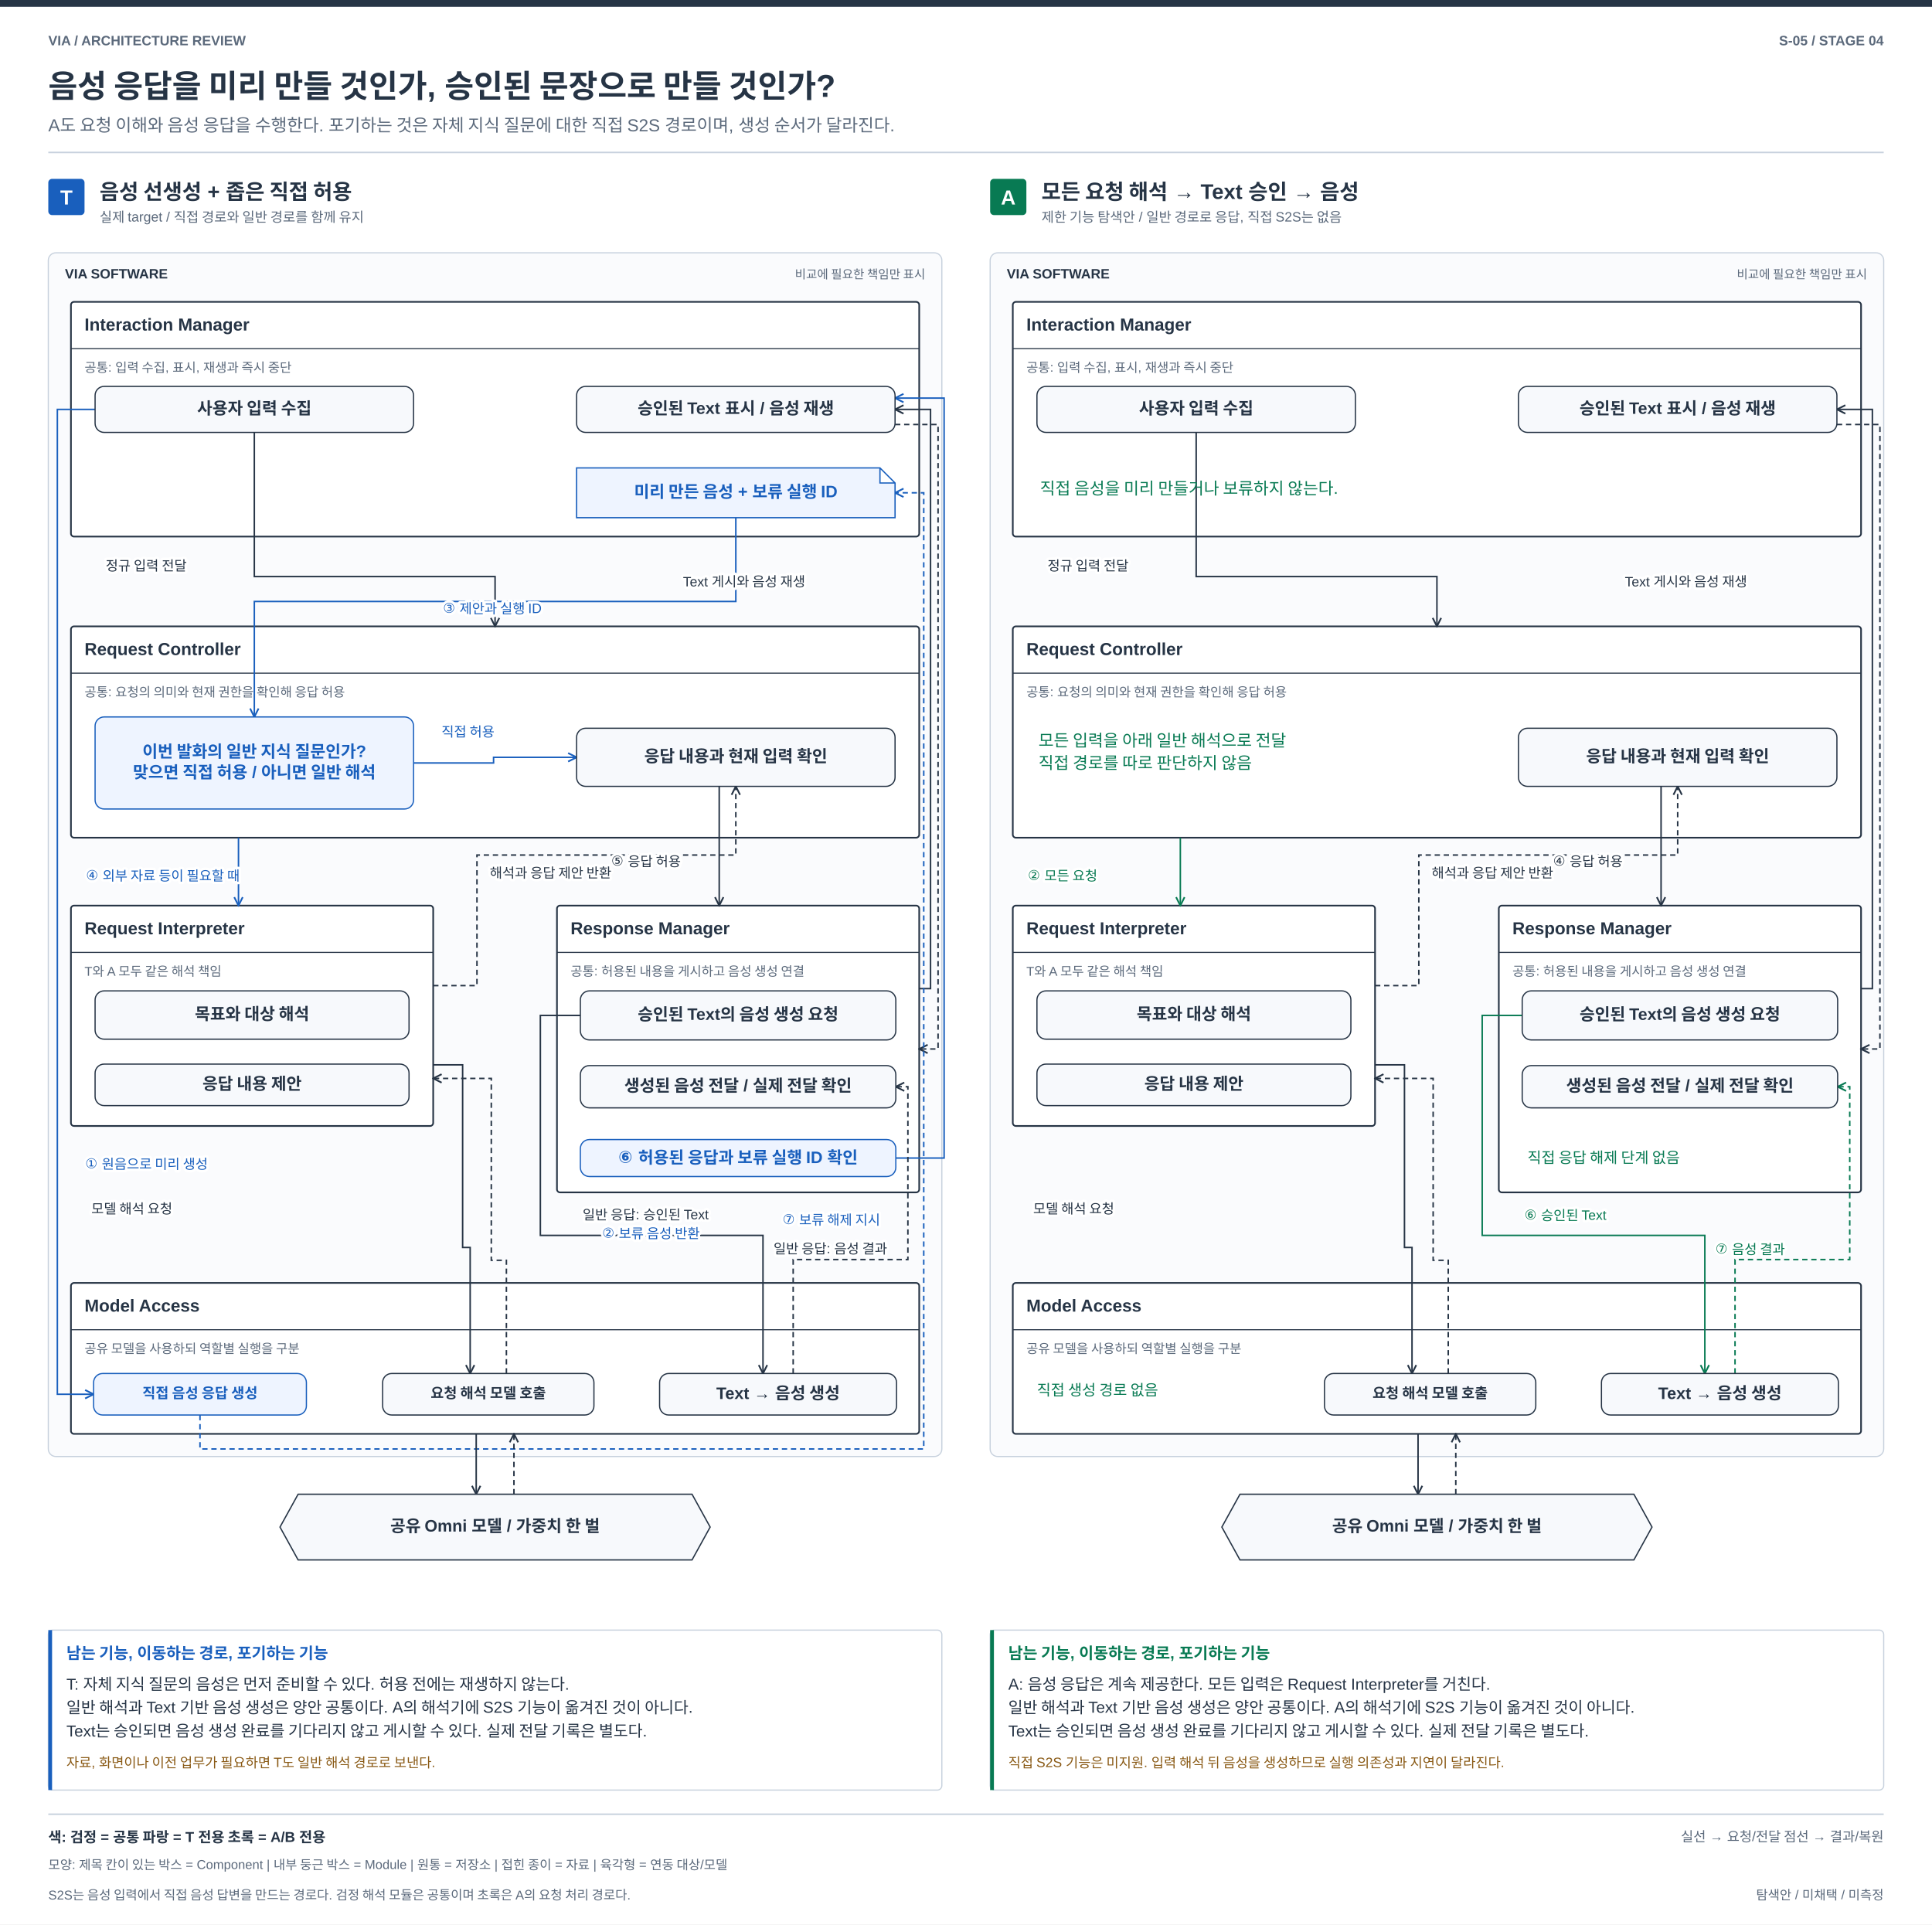
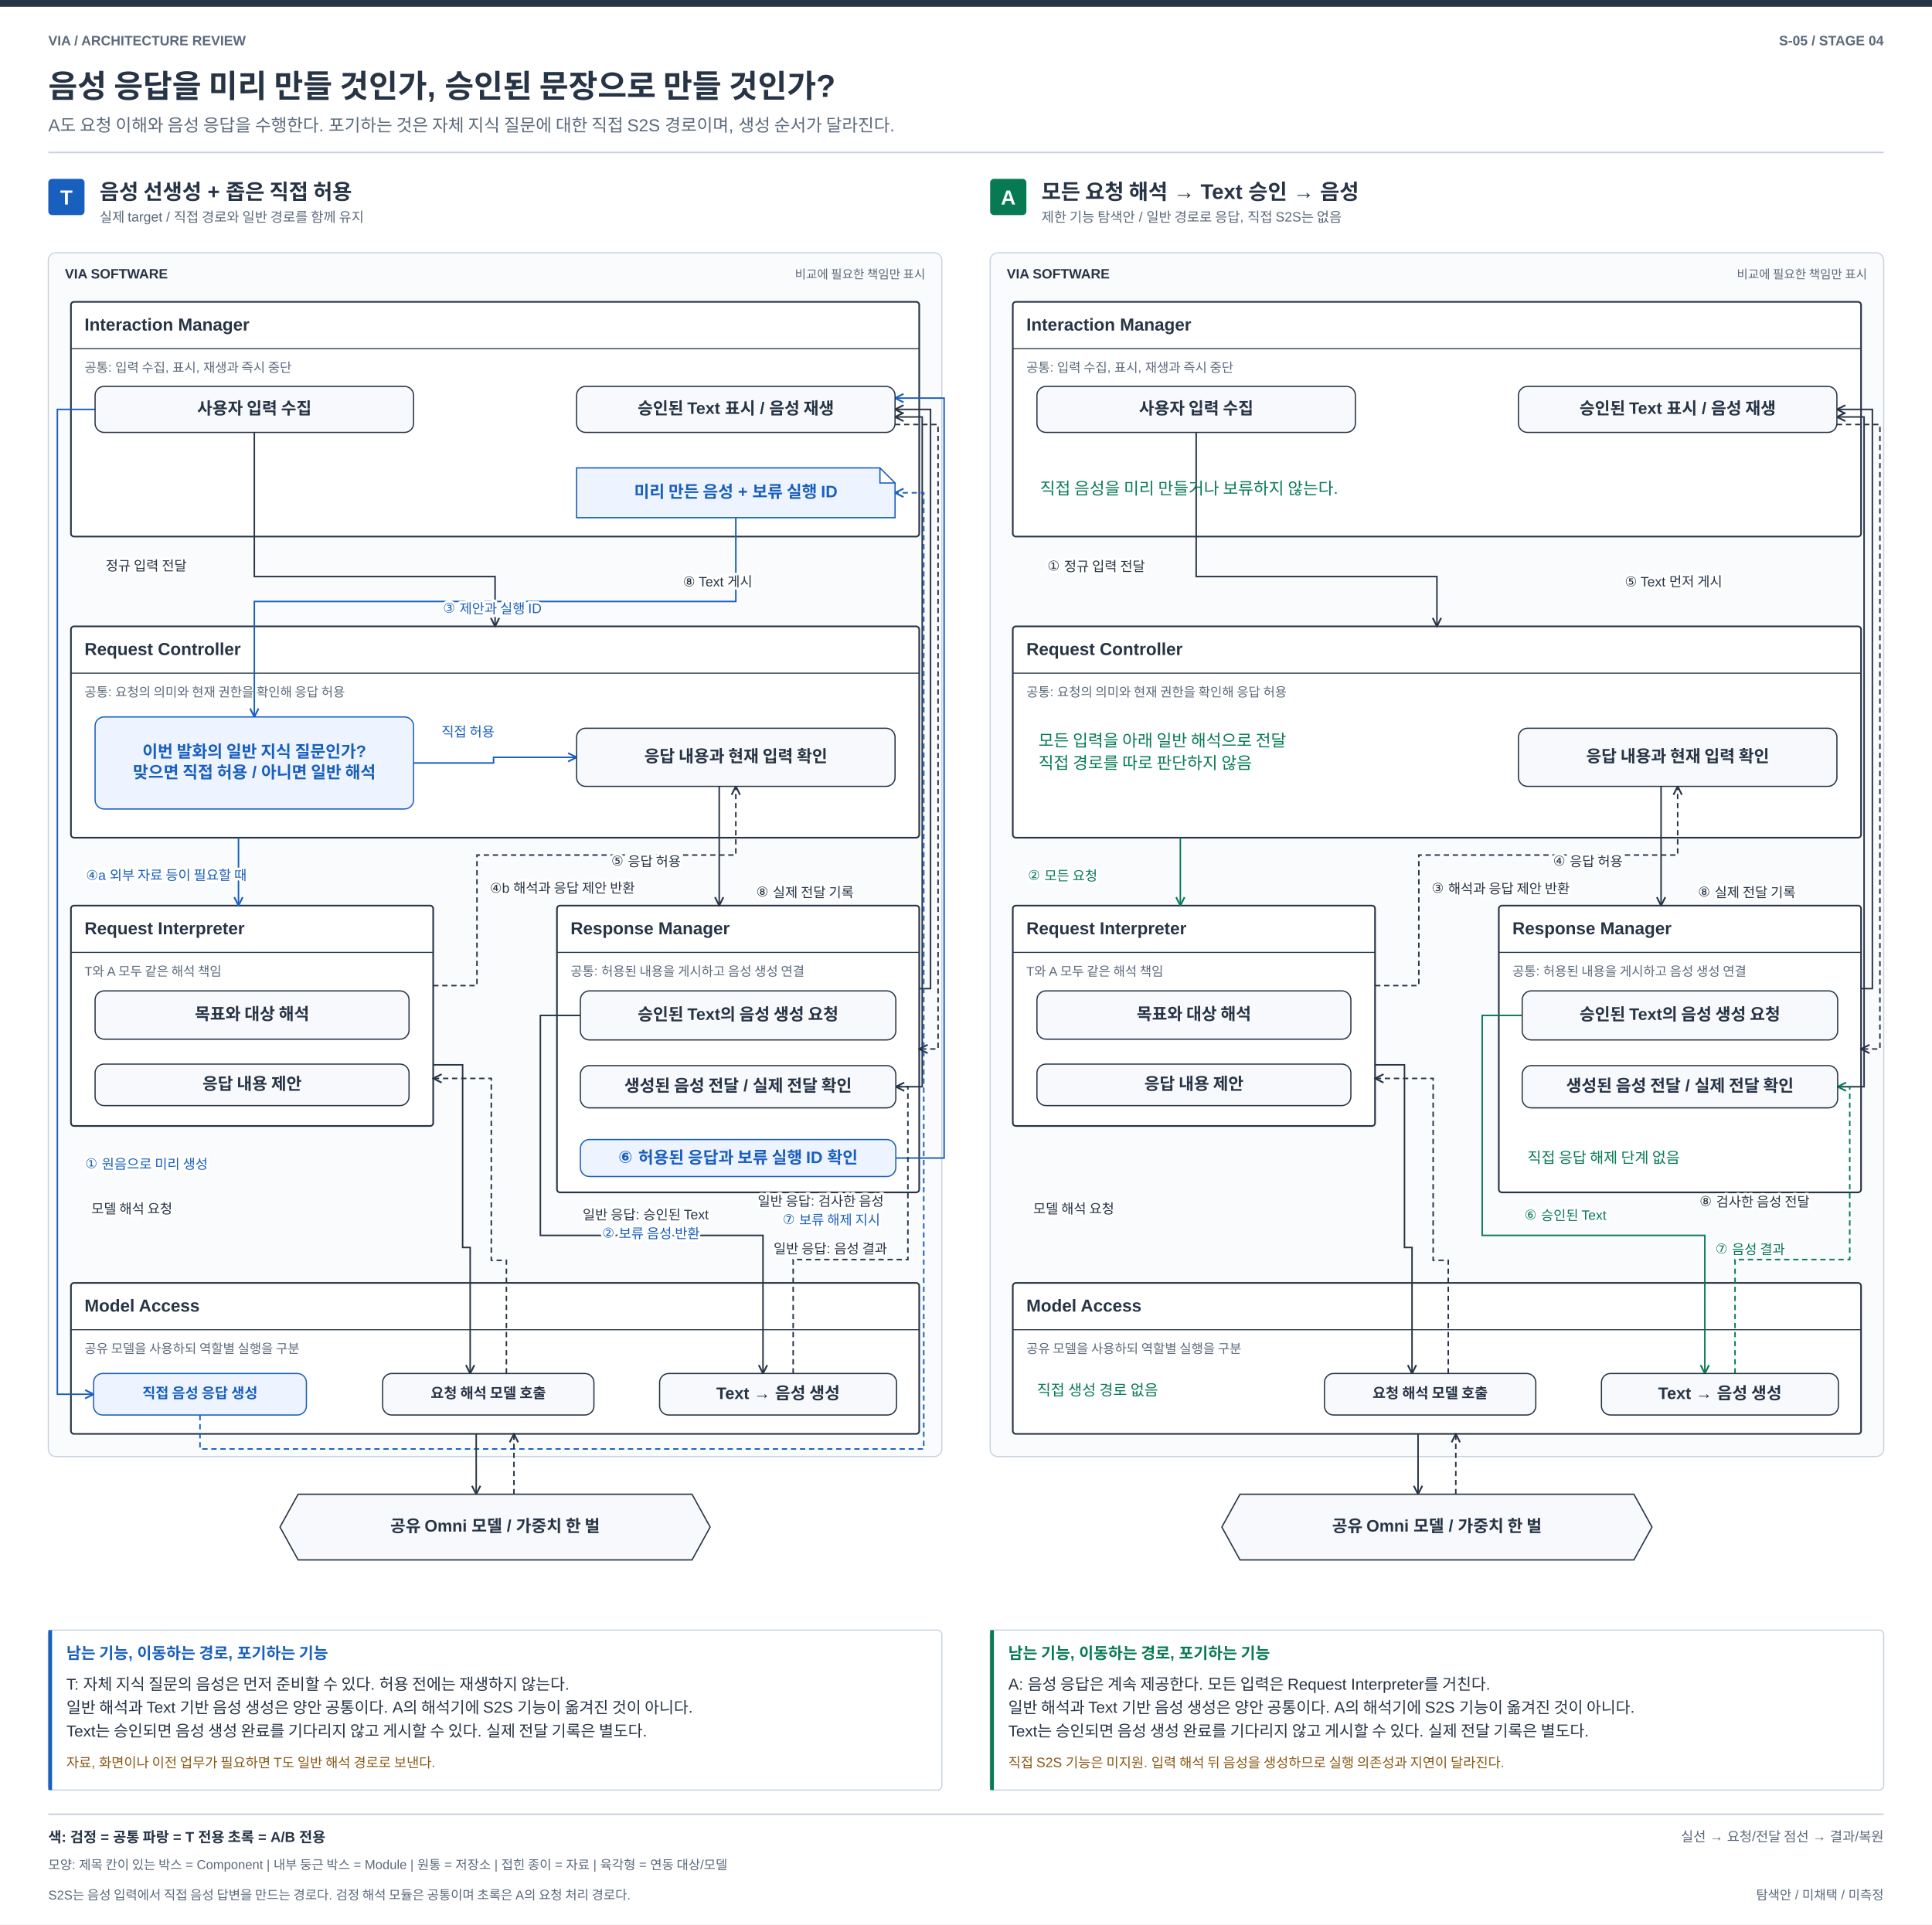
<svg xmlns="http://www.w3.org/2000/svg" width="2560" height="2550" viewBox="0 0 2560 2550" role="img" aria-labelledby="title">
  <defs>
    <marker id="a263445" viewBox="0 0 10 10" refX="9" refY="5" markerWidth="7" markerHeight="7" orient="auto-start-reverse">
      <path d="M1 1L9 5L1 9" fill="none" stroke="#263445" stroke-width="1.6" />
    </marker>
    <marker id="a195FBD" viewBox="0 0 10 10" refX="9" refY="5" markerWidth="7" markerHeight="7" orient="auto-start-reverse">
      <path d="M1 1L9 5L1 9" fill="none" stroke="#195FBD" stroke-width="1.6" />
    </marker>
    <marker id="a087A53" viewBox="0 0 10 10" refX="9" refY="5" markerWidth="7" markerHeight="7" orient="auto-start-reverse">
      <path d="M1 1L9 5L1 9" fill="none" stroke="#087A53" stroke-width="1.6" />
    </marker>
  </defs>
  <rect width="2560" height="2550" fill="white" />
  <g font-family="Arial, Apple SD Gothic Neo, Malgun Gothic, sans-serif">
    <rect id="e1" x="0" y="0" width="2560" height="9" rx="0" fill="#263445" stroke="none" stroke-width="1.5" />
    <rect id="e7" x="64" y="237" width="48" height="48" rx="5" fill="#195FBD" stroke="none" stroke-width="1.5" />
    <rect id="0-via" x="64" y="335" width="1184" height="1595" rx="10" fill="#FAFBFD" stroke="#C7D1DD" stroke-width="1.5" />
-     <rect id="e63" x="64" y="2160" width="1184" height="212" rx="6" fill="white" stroke="#C7D1DD" stroke-width="1.5" />
-     <rect id="e64" x="64" y="2160" width="5" height="212" rx="0" fill="#195FBD" stroke="none" stroke-width="1.5" />
-     <rect id="e68" x="1312" y="237" width="48" height="48" rx="5" fill="#087A53" stroke="none" stroke-width="1.5" />
+     <rect id="e66" x="64" y="2160" width="1184" height="212" rx="6" fill="white" stroke="#C7D1DD" stroke-width="1.5" />
+     <rect id="e67" x="64" y="2160" width="5" height="212" rx="0" fill="#195FBD" stroke="none" stroke-width="1.5" />
+     <rect id="e71" x="1312" y="237" width="48" height="48" rx="5" fill="#087A53" stroke="none" stroke-width="1.5" />
    <rect id="1-via" x="1312" y="335" width="1184" height="1595" rx="10" fill="#FAFBFD" stroke="#C7D1DD" stroke-width="1.5" />
-     <rect id="e114" x="1312" y="2160" width="1184" height="212" rx="6" fill="white" stroke="#C7D1DD" stroke-width="1.5" />
-     <rect id="e115" x="1312" y="2160" width="5" height="212" rx="0" fill="#087A53" stroke="none" stroke-width="1.5" />
+     <rect id="e120" x="1312" y="2160" width="1184" height="212" rx="6" fill="white" stroke="#C7D1DD" stroke-width="1.5" />
+     <rect id="e121" x="1312" y="2160" width="5" height="212" rx="0" fill="#087A53" stroke="none" stroke-width="1.5" />
    <g id="0-im" data-component="true">
      <rect x="94" y="400" width="1124" height="311" rx="4" fill="white" stroke="#263445" stroke-width="2.2" />
      <path d="M94 462H1218" stroke="#263445" stroke-width="1.4" />
      <text x="112" y="438.0" text-anchor="start" font-size="23" font-weight="700" fill="#263445">Interaction Manager</text>
      <text x="112" y="493.0" text-anchor="start" font-size="17" font-weight="400" fill="#5B697B">공통: 입력 수집, 표시, 재생과 즉시 중단</text>
    </g>
    <g id="0-rc" data-component="true">
      <rect x="94" y="830" width="1124" height="280" rx="4" fill="white" stroke="#263445" stroke-width="2.2" />
      <path d="M94 892H1218" stroke="#263445" stroke-width="1.4" />
      <text x="112" y="868.0" text-anchor="start" font-size="23" font-weight="700" fill="#263445">Request Controller</text>
      <text x="112" y="923.0" text-anchor="start" font-size="17" font-weight="400" fill="#5B697B">공통: 요청의 의미와 현재 권한을 확인해 응답 허용</text>
    </g>
    <g id="0-ri" data-component="true">
      <rect x="94" y="1200" width="480" height="292" rx="4" fill="white" stroke="#263445" stroke-width="2.2" />
      <path d="M94 1262H574" stroke="#263445" stroke-width="1.4" />
      <text x="112" y="1238.0" text-anchor="start" font-size="23" font-weight="700" fill="#263445">Request Interpreter</text>
      <text x="112" y="1293.0" text-anchor="start" font-size="17" font-weight="400" fill="#5B697B">T와 A 모두 같은 해석 책임</text>
    </g>
    <g id="0-rm" data-component="true">
      <rect x="738" y="1200" width="480" height="380" rx="4" fill="white" stroke="#263445" stroke-width="2.2" />
      <path d="M738 1262H1218" stroke="#263445" stroke-width="1.4" />
      <text x="756" y="1238.0" text-anchor="start" font-size="23" font-weight="700" fill="#263445">Response Manager</text>
      <text x="756" y="1293.0" text-anchor="start" font-size="17" font-weight="400" fill="#5B697B">공통: 허용된 내용을 게시하고 음성 생성 연결</text>
    </g>
    <g id="0-ma" data-component="true">
      <rect x="94" y="1700" width="1124" height="200" rx="4" fill="white" stroke="#263445" stroke-width="2.2" />
      <path d="M94 1762H1218" stroke="#263445" stroke-width="1.4" />
      <text x="112" y="1738.0" text-anchor="start" font-size="23" font-weight="700" fill="#263445">Model Access</text>
      <text x="112" y="1793.0" text-anchor="start" font-size="17" font-weight="400" fill="#5B697B">공유 모델을 사용하되 역할별 실행을 구분</text>
    </g>
    <g id="1-im" data-component="true">
      <rect x="1342" y="400" width="1124" height="311" rx="4" fill="white" stroke="#263445" stroke-width="2.2" />
      <path d="M1342 462H2466" stroke="#263445" stroke-width="1.4" />
      <text x="1360" y="438.0" text-anchor="start" font-size="23" font-weight="700" fill="#263445">Interaction Manager</text>
      <text x="1360" y="493.0" text-anchor="start" font-size="17" font-weight="400" fill="#5B697B">공통: 입력 수집, 표시, 재생과 즉시 중단</text>
    </g>
    <g id="1-rc" data-component="true">
      <rect x="1342" y="830" width="1124" height="280" rx="4" fill="white" stroke="#263445" stroke-width="2.2" />
      <path d="M1342 892H2466" stroke="#263445" stroke-width="1.4" />
      <text x="1360" y="868.0" text-anchor="start" font-size="23" font-weight="700" fill="#263445">Request Controller</text>
      <text x="1360" y="923.0" text-anchor="start" font-size="17" font-weight="400" fill="#5B697B">공통: 요청의 의미와 현재 권한을 확인해 응답 허용</text>
    </g>
    <g id="1-ri" data-component="true">
      <rect x="1342" y="1200" width="480" height="292" rx="4" fill="white" stroke="#263445" stroke-width="2.2" />
      <path d="M1342 1262H1822" stroke="#263445" stroke-width="1.4" />
      <text x="1360" y="1238.0" text-anchor="start" font-size="23" font-weight="700" fill="#263445">Request Interpreter</text>
      <text x="1360" y="1293.0" text-anchor="start" font-size="17" font-weight="400" fill="#5B697B">T와 A 모두 같은 해석 책임</text>
    </g>
    <g id="1-rm" data-component="true">
      <rect x="1986" y="1200" width="480" height="380" rx="4" fill="white" stroke="#263445" stroke-width="2.2" />
      <path d="M1986 1262H2466" stroke="#263445" stroke-width="1.4" />
      <text x="2004" y="1238.0" text-anchor="start" font-size="23" font-weight="700" fill="#263445">Response Manager</text>
      <text x="2004" y="1293.0" text-anchor="start" font-size="17" font-weight="400" fill="#5B697B">공통: 허용된 내용을 게시하고 음성 생성 연결</text>
    </g>
    <g id="1-ma" data-component="true">
      <rect x="1342" y="1700" width="1124" height="200" rx="4" fill="white" stroke="#263445" stroke-width="2.2" />
      <path d="M1342 1762H2466" stroke="#263445" stroke-width="1.4" />
      <text x="1360" y="1738.0" text-anchor="start" font-size="23" font-weight="700" fill="#263445">Model Access</text>
      <text x="1360" y="1793.0" text-anchor="start" font-size="17" font-weight="400" fill="#5B697B">공유 모델을 사용하되 역할별 실행을 구분</text>
    </g>
    <polyline id="e6" points="64,202 2496,202" fill="none" stroke="#C7D1DD" stroke-width="2" />
    <polyline id="e21" points="337.0,573 337,764 656,764 656.0,830" fill="none" stroke="#263445" stroke-width="2" marker-end="url(#a263445)" />
    <polyline id="e26" points="316.0,1110 316,1152 316.0,1200" fill="none" stroke="#195FBD" stroke-width="2" marker-end="url(#a195FBD)" />
    <polyline id="e28" points="574,1306.0 632,1306 632,1133 975,1133 975.0,1042" fill="none" stroke="#263445" stroke-width="2" stroke-dasharray="7 5" marker-end="url(#a263445)" />
    <polyline id="e34" points="1187,1534.5 1251,1534.5 1251,527.5 1186,527.5" fill="none" stroke="#195FBD" stroke-width="2" marker-end="url(#a195FBD)" />
    <polyline id="e36" points="953.0,1042 953.0,1200" fill="none" stroke="#263445" stroke-width="2" marker-end="url(#a263445)" />
    <polyline id="e38" points="1218,1310.0 1233,1310 1233,542.5 1186,542.5" fill="none" stroke="#263445" stroke-width="2" marker-end="url(#a263445)" />
-     <polyline id="e40" points="1186,562.5 1243,562.5 1243,1390 1218,1390.0" fill="none" stroke="#263445" stroke-width="2" stroke-dasharray="7 5" marker-end="url(#a263445)" />
-     <polyline id="e45" points="574,1411.0 613,1411 613,1653 623,1653 623.0,1820" fill="none" stroke="#263445" stroke-width="2" marker-end="url(#a263445)" />
-     <polyline id="e47" points="671.0,1820 671,1670 651,1670 651,1429 574,1429.0" fill="none" stroke="#263445" stroke-width="2" stroke-dasharray="7 5" marker-end="url(#a263445)" />
-     <polyline id="e48" points="769,1345.5 716,1345.5 716,1637 1011,1637 1011.0,1820" fill="none" stroke="#263445" stroke-width="2" marker-end="url(#a263445)" />
-     <polyline id="e50" points="1051.0,1820 1051,1669 1203,1669 1203,1440 1187,1440.0" fill="none" stroke="#263445" stroke-width="2" stroke-dasharray="7 5" marker-end="url(#a263445)" />
-     <polyline id="e52" points="126,542.5 76,542.5 76,1847.5 124,1847.5" fill="none" stroke="#195FBD" stroke-width="2" marker-end="url(#a195FBD)" />
-     <polyline id="e54" points="265.0,1875 265,1920 1224,1920 1224,653 1186,653.0" fill="none" stroke="#195FBD" stroke-width="2" stroke-dasharray="7 5" marker-end="url(#a195FBD)" />
-     <polyline id="e56" points="975.0,686 975,797 337,797 337.0,950" fill="none" stroke="#195FBD" stroke-width="2" marker-end="url(#a195FBD)" />
-     <polyline id="e58" points="548,1011.0 654,1011 654,1003.5 764,1003.5" fill="none" stroke="#195FBD" stroke-width="2" marker-end="url(#a195FBD)" />
-     <polyline id="e61" points="631.0,1900 631.0,1980" fill="none" stroke="#263445" stroke-width="2" marker-end="url(#a263445)" />
-     <polyline id="e62" points="681.0,1980 681.0,1900" fill="none" stroke="#263445" stroke-width="2" stroke-dasharray="7 5" marker-end="url(#a263445)" />
-     <polyline id="e82" points="1585.0,573 1585,764 1904,764 1904.0,830" fill="none" stroke="#263445" stroke-width="2" marker-end="url(#a263445)" />
-     <polyline id="e87" points="1564.0,1110 1564,1152 1564.0,1200" fill="none" stroke="#087A53" stroke-width="2" marker-end="url(#a087A53)" />
-     <polyline id="e89" points="1822,1306.0 1880,1306 1880,1133 2223,1133 2223.0,1042" fill="none" stroke="#263445" stroke-width="2" stroke-dasharray="7 5" marker-end="url(#a263445)" />
-     <polyline id="e95" points="2201.0,1042 2201.0,1200" fill="none" stroke="#263445" stroke-width="2" marker-end="url(#a263445)" />
-     <polyline id="e97" points="2466,1310.0 2481,1310 2481,542.5 2434,542.5" fill="none" stroke="#263445" stroke-width="2" marker-end="url(#a263445)" />
-     <polyline id="e99" points="2434,562.5 2491,562.5 2491,1390 2466,1390.0" fill="none" stroke="#263445" stroke-width="2" stroke-dasharray="7 5" marker-end="url(#a263445)" />
-     <polyline id="e104" points="1822,1411.0 1861,1411 1861,1653 1871,1653 1871.0,1820" fill="none" stroke="#263445" stroke-width="2" marker-end="url(#a263445)" />
-     <polyline id="e106" points="1919.0,1820 1919,1670 1899,1670 1899,1429 1822,1429.0" fill="none" stroke="#263445" stroke-width="2" stroke-dasharray="7 5" marker-end="url(#a263445)" />
-     <polyline id="e107" points="2017,1345.5 1964,1345.5 1964,1637 2259,1637 2259.0,1820" fill="none" stroke="#087A53" stroke-width="2" marker-end="url(#a087A53)" />
-     <polyline id="e109" points="2299.0,1820 2299,1669 2451,1669 2451,1440 2435,1440.0" fill="none" stroke="#087A53" stroke-width="2" stroke-dasharray="7 5" marker-end="url(#a087A53)" />
-     <polyline id="e112" points="1879.0,1900 1879.0,1980" fill="none" stroke="#263445" stroke-width="2" marker-end="url(#a263445)" />
-     <polyline id="e113" points="1929.0,1980 1929.0,1900" fill="none" stroke="#263445" stroke-width="2" stroke-dasharray="7 5" marker-end="url(#a263445)" />
-     <polyline id="e119" points="64,2404 2496,2404" fill="none" stroke="#C7D1DD" stroke-width="2" />
+     <polyline id="e40" points="1187,1440.0 1222,1440 1222,552.5 1186,552.5" fill="none" stroke="#263445" stroke-width="2" marker-end="url(#a263445)" />
+     <polyline id="e42" points="1186,562.5 1243,562.5 1243,1390 1218,1390.0" fill="none" stroke="#263445" stroke-width="2" stroke-dasharray="7 5" marker-end="url(#a263445)" />
+     <polyline id="e48" points="574,1411.0 613,1411 613,1653 623,1653 623.0,1820" fill="none" stroke="#263445" stroke-width="2" marker-end="url(#a263445)" />
+     <polyline id="e50" points="671.0,1820 671,1670 651,1670 651,1429 574,1429.0" fill="none" stroke="#263445" stroke-width="2" stroke-dasharray="7 5" marker-end="url(#a263445)" />
+     <polyline id="e51" points="769,1345.5 716,1345.5 716,1637 1011,1637 1011.0,1820" fill="none" stroke="#263445" stroke-width="2" marker-end="url(#a263445)" />
+     <polyline id="e53" points="1051.0,1820 1051,1669 1203,1669 1203,1440 1187,1440.0" fill="none" stroke="#263445" stroke-width="2" stroke-dasharray="7 5" marker-end="url(#a263445)" />
+     <polyline id="e55" points="126,542.5 76,542.5 76,1847.5 124,1847.5" fill="none" stroke="#195FBD" stroke-width="2" marker-end="url(#a195FBD)" />
+     <polyline id="e57" points="265.0,1875 265,1920 1224,1920 1224,653 1186,653.0" fill="none" stroke="#195FBD" stroke-width="2" stroke-dasharray="7 5" marker-end="url(#a195FBD)" />
+     <polyline id="e59" points="975.0,686 975,797 337,797 337.0,950" fill="none" stroke="#195FBD" stroke-width="2" marker-end="url(#a195FBD)" />
+     <polyline id="e61" points="548,1011.0 654,1011 654,1003.5 764,1003.5" fill="none" stroke="#195FBD" stroke-width="2" marker-end="url(#a195FBD)" />
+     <polyline id="e64" points="631.0,1900 631.0,1980" fill="none" stroke="#263445" stroke-width="2" marker-end="url(#a263445)" />
+     <polyline id="e65" points="681.0,1980 681.0,1900" fill="none" stroke="#263445" stroke-width="2" stroke-dasharray="7 5" marker-end="url(#a263445)" />
+     <polyline id="e85" points="1585.0,573 1585,764 1904,764 1904.0,830" fill="none" stroke="#263445" stroke-width="2" marker-end="url(#a263445)" />
+     <polyline id="e90" points="1564.0,1110 1564,1152 1564.0,1200" fill="none" stroke="#087A53" stroke-width="2" marker-end="url(#a087A53)" />
+     <polyline id="e92" points="1822,1306.0 1880,1306 1880,1133 2223,1133 2223.0,1042" fill="none" stroke="#263445" stroke-width="2" stroke-dasharray="7 5" marker-end="url(#a263445)" />
+     <polyline id="e98" points="2201.0,1042 2201.0,1200" fill="none" stroke="#263445" stroke-width="2" marker-end="url(#a263445)" />
+     <polyline id="e100" points="2466,1310.0 2481,1310 2481,542.5 2434,542.5" fill="none" stroke="#263445" stroke-width="2" marker-end="url(#a263445)" />
+     <polyline id="e102" points="2435,1440.0 2470,1440 2470,552.5 2434,552.5" fill="none" stroke="#263445" stroke-width="2" marker-end="url(#a263445)" />
+     <polyline id="e104" points="2434,562.5 2491,562.5 2491,1390 2466,1390.0" fill="none" stroke="#263445" stroke-width="2" stroke-dasharray="7 5" marker-end="url(#a263445)" />
+     <polyline id="e110" points="1822,1411.0 1861,1411 1861,1653 1871,1653 1871.0,1820" fill="none" stroke="#263445" stroke-width="2" marker-end="url(#a263445)" />
+     <polyline id="e112" points="1919.0,1820 1919,1670 1899,1670 1899,1429 1822,1429.0" fill="none" stroke="#263445" stroke-width="2" stroke-dasharray="7 5" marker-end="url(#a263445)" />
+     <polyline id="e113" points="2017,1345.5 1964,1345.5 1964,1637 2259,1637 2259.0,1820" fill="none" stroke="#087A53" stroke-width="2" marker-end="url(#a087A53)" />
+     <polyline id="e115" points="2299.0,1820 2299,1669 2451,1669 2451,1440 2435,1440.0" fill="none" stroke="#087A53" stroke-width="2" stroke-dasharray="7 5" marker-end="url(#a087A53)" />
+     <polyline id="e118" points="1879.0,1900 1879.0,1980" fill="none" stroke="#263445" stroke-width="2" marker-end="url(#a263445)" />
+     <polyline id="e119" points="1929.0,1980 1929.0,1900" fill="none" stroke="#263445" stroke-width="2" stroke-dasharray="7 5" marker-end="url(#a263445)" />
+     <polyline id="e125" points="64,2404 2496,2404" fill="none" stroke="#C7D1DD" stroke-width="2" />
    <g id="0-input" data-node="true" data-x="126" data-y="512" data-w="422" data-h="61">
      <rect x="126" y="512" width="422" height="61" rx="12" fill="#F7F9FC" stroke="#263445" stroke-width="1.6" />
      <text x="337.0" y="548.75" text-anchor="middle" font-size="22" font-weight="700" fill="#263445">사용자 입력 수집</text>
    </g>
    <g id="0-output" data-node="true" data-x="764" data-y="512" data-w="422" data-h="61">
      <rect x="764" y="512" width="422" height="61" rx="12" fill="#F7F9FC" stroke="#263445" stroke-width="1.6" />
      <text x="975.0" y="548.75" text-anchor="middle" font-size="22" font-weight="700" fill="#263445">승인된 Text 표시 / 음성 재생</text>
    </g>
    <g id="0-held" data-node="true" data-x="764" data-y="620" data-w="422" data-h="66">
      <path d="M764 620H1166L1186 640V686H764Z M1166 620V640H1186" fill="#EEF4FF" stroke="#195FBD" stroke-width="1.7" />
      <text x="975.0" y="659.25" text-anchor="middle" font-size="22" font-weight="700" fill="#195FBD">미리 만든 음성 + 보류 실행 ID</text>
    </g>
    <g id="0-direct" data-node="true" data-x="126" data-y="950" data-w="422" data-h="122">
      <rect x="126" y="950" width="422" height="122" rx="12" fill="#EEF4FF" stroke="#195FBD" stroke-width="1.6" />
      <text x="337.0" y="1003.5" text-anchor="middle" font-size="22" font-weight="700" fill="#195FBD">이번 발화의 일반 지식 질문인가?</text>
      <text x="337.0" y="1031.0" text-anchor="middle" font-size="22" font-weight="700" fill="#195FBD">맞으면 직접 허용 / 아니면 일반 해석</text>
    </g>
    <g id="0-admit" data-node="true" data-x="764" data-y="965" data-w="422" data-h="77">
      <rect x="764" y="965" width="422" height="77" rx="12" fill="#F7F9FC" stroke="#263445" stroke-width="1.6" />
      <text x="975.0" y="1009.75" text-anchor="middle" font-size="22" font-weight="700" fill="#263445">응답 내용과 현재 입력 확인</text>
    </g>
    <g id="0-interpret" data-node="true" data-x="126" data-y="1313" data-w="416" data-h="64">
      <rect x="126" y="1313" width="416" height="64" rx="12" fill="#F7F9FC" stroke="#263445" stroke-width="1.6" />
      <text x="334.0" y="1351.25" text-anchor="middle" font-size="22" font-weight="700" fill="#263445">목표와 대상 해석</text>
    </g>
    <g id="0-answer" data-node="true" data-x="126" data-y="1410" data-w="416" data-h="55">
      <rect x="126" y="1410" width="416" height="55" rx="12" fill="#F7F9FC" stroke="#263445" stroke-width="1.6" />
      <text x="334.0" y="1443.75" text-anchor="middle" font-size="22" font-weight="700" fill="#263445">응답 내용 제안</text>
    </g>
    <g id="0-render" data-node="true" data-x="769" data-y="1313" data-w="418" data-h="65">
      <rect x="769" y="1313" width="418" height="65" rx="12" fill="#F7F9FC" stroke="#263445" stroke-width="1.6" />
      <text x="978.0" y="1351.75" text-anchor="middle" font-size="22" font-weight="700" fill="#263445">승인된 Text의 음성 생성 요청</text>
    </g>
    <g id="0-release" data-node="true" data-x="769" data-y="1412" data-w="418" data-h="56">
      <rect x="769" y="1412" width="418" height="56" rx="12" fill="#F7F9FC" stroke="#263445" stroke-width="1.6" />
      <text x="978.0" y="1446.25" text-anchor="middle" font-size="22" font-weight="700" fill="#263445">생성된 음성 전달 / 실제 전달 확인</text>
    </g>
    <g id="0-directrelease" data-node="true" data-x="769" data-y="1510" data-w="418" data-h="49">
      <rect x="769" y="1510" width="418" height="49" rx="12" fill="#EEF4FF" stroke="#195FBD" stroke-width="1.6" />
      <text x="978.0" y="1540.75" text-anchor="middle" font-size="22" font-weight="700" fill="#195FBD">⑥ 허용된 응답과 보류 실행 ID 확인</text>
    </g>
    <g id="0-voice" data-node="true" data-x="124" data-y="1820" data-w="282" data-h="55">
      <rect x="124" y="1820" width="282" height="55" rx="12" fill="#EEF4FF" stroke="#195FBD" stroke-width="1.6" />
      <text x="265.0" y="1852.625" text-anchor="middle" font-size="19" font-weight="700" fill="#195FBD">직접 음성 응답 생성</text>
    </g>
    <g id="0-semantic" data-node="true" data-x="507" data-y="1820" data-w="280" data-h="55">
      <rect x="507" y="1820" width="280" height="55" rx="12" fill="#F7F9FC" stroke="#263445" stroke-width="1.6" />
      <text x="647.0" y="1852.625" text-anchor="middle" font-size="19" font-weight="700" fill="#263445">요청 해석 모델 호출</text>
    </g>
    <g id="0-speech" data-node="true" data-x="874" data-y="1820" data-w="314" data-h="55">
      <rect x="874" y="1820" width="314" height="55" rx="12" fill="#F7F9FC" stroke="#263445" stroke-width="1.6" />
      <text x="1031.0" y="1853.75" text-anchor="middle" font-size="22" font-weight="700" fill="#263445">Text → 음성 생성</text>
    </g>
    <g id="0-model" data-node="true" data-x="371" data-y="1980" data-w="570" data-h="87">
      <path d="M395 1980H917L941 2023.5L917 2067H395L371 2023.5Z" fill="#F7F9FC" stroke="#263445" stroke-width="1.7" />
      <text x="656.0" y="2029.75" text-anchor="middle" font-size="22" font-weight="700" fill="#263445">공유 Omni 모델 / 가중치 한 벌</text>
    </g>
    <g id="1-input" data-node="true" data-x="1374" data-y="512" data-w="422" data-h="61">
      <rect x="1374" y="512" width="422" height="61" rx="12" fill="#F7F9FC" stroke="#263445" stroke-width="1.6" />
      <text x="1585.0" y="548.75" text-anchor="middle" font-size="22" font-weight="700" fill="#263445">사용자 입력 수집</text>
    </g>
    <g id="1-output" data-node="true" data-x="2012" data-y="512" data-w="422" data-h="61">
      <rect x="2012" y="512" width="422" height="61" rx="12" fill="#F7F9FC" stroke="#263445" stroke-width="1.6" />
      <text x="2223.0" y="548.75" text-anchor="middle" font-size="22" font-weight="700" fill="#263445">승인된 Text 표시 / 음성 재생</text>
    </g>
    <g id="1-admit" data-node="true" data-x="2012" data-y="965" data-w="422" data-h="77">
      <rect x="2012" y="965" width="422" height="77" rx="12" fill="#F7F9FC" stroke="#263445" stroke-width="1.6" />
      <text x="2223.0" y="1009.75" text-anchor="middle" font-size="22" font-weight="700" fill="#263445">응답 내용과 현재 입력 확인</text>
    </g>
    <g id="1-interpret" data-node="true" data-x="1374" data-y="1313" data-w="416" data-h="64">
      <rect x="1374" y="1313" width="416" height="64" rx="12" fill="#F7F9FC" stroke="#263445" stroke-width="1.6" />
      <text x="1582.0" y="1351.25" text-anchor="middle" font-size="22" font-weight="700" fill="#263445">목표와 대상 해석</text>
    </g>
    <g id="1-answer" data-node="true" data-x="1374" data-y="1410" data-w="416" data-h="55">
      <rect x="1374" y="1410" width="416" height="55" rx="12" fill="#F7F9FC" stroke="#263445" stroke-width="1.6" />
      <text x="1582.0" y="1443.75" text-anchor="middle" font-size="22" font-weight="700" fill="#263445">응답 내용 제안</text>
    </g>
    <g id="1-render" data-node="true" data-x="2017" data-y="1313" data-w="418" data-h="65">
      <rect x="2017" y="1313" width="418" height="65" rx="12" fill="#F7F9FC" stroke="#263445" stroke-width="1.6" />
      <text x="2226.0" y="1351.75" text-anchor="middle" font-size="22" font-weight="700" fill="#263445">승인된 Text의 음성 생성 요청</text>
    </g>
    <g id="1-release" data-node="true" data-x="2017" data-y="1412" data-w="418" data-h="56">
      <rect x="2017" y="1412" width="418" height="56" rx="12" fill="#F7F9FC" stroke="#263445" stroke-width="1.6" />
      <text x="2226.0" y="1446.25" text-anchor="middle" font-size="22" font-weight="700" fill="#263445">생성된 음성 전달 / 실제 전달 확인</text>
    </g>
    <g id="1-semantic" data-node="true" data-x="1755" data-y="1820" data-w="280" data-h="55">
      <rect x="1755" y="1820" width="280" height="55" rx="12" fill="#F7F9FC" stroke="#263445" stroke-width="1.6" />
      <text x="1895.0" y="1852.625" text-anchor="middle" font-size="19" font-weight="700" fill="#263445">요청 해석 모델 호출</text>
    </g>
    <g id="1-speech" data-node="true" data-x="2122" data-y="1820" data-w="314" data-h="55">
      <rect x="2122" y="1820" width="314" height="55" rx="12" fill="#F7F9FC" stroke="#263445" stroke-width="1.6" />
      <text x="2279.0" y="1853.75" text-anchor="middle" font-size="22" font-weight="700" fill="#263445">Text → 음성 생성</text>
    </g>
    <g id="1-model" data-node="true" data-x="1619" data-y="1980" data-w="570" data-h="87">
      <path d="M1643 1980H2165L2189 2023.5L2165 2067H1643L1619 2023.5Z" fill="#F7F9FC" stroke="#263445" stroke-width="1.7" />
      <text x="1904.0" y="2029.75" text-anchor="middle" font-size="22" font-weight="700" fill="#263445">공유 Omni 모델 / 가중치 한 벌</text>
    </g>
    <g id="e2">
      <text x="64" y="60.0" text-anchor="start" font-size="18" font-weight="700" fill="#5B697B">VIA  /  ARCHITECTURE REVIEW</text>
    </g>
    <g id="e3">
      <text x="2496" y="60.0" text-anchor="end" font-size="18" font-weight="700" fill="#5B697B">S-05  /  STAGE 04</text>
    </g>
    <g id="e4">
      <text x="64" y="129.0" text-anchor="start" font-size="42" font-weight="700" fill="#263445">음성 응답을 미리 만들 것인가, 승인된 문장으로 만들 것인가?</text>
    </g>
    <g id="e5">
      <text x="64" y="174.0" text-anchor="start" font-size="23" font-weight="400" fill="#5B697B">A도 요청 이해와 음성 응답을 수행한다. 포기하는 것은 자체 지식 질문에 대한 직접 S2S 경로이며, 생성 순서가 달라진다.</text>
    </g>
    <g id="e8">
      <text x="88" y="271.0" text-anchor="middle" font-size="27" font-weight="700" fill="white">T</text>
    </g>
    <g id="e9">
      <text x="132" y="264.0" text-anchor="start" font-size="28" font-weight="700" fill="#263445">음성 선생성 + 좁은 직접 허용</text>
    </g>
    <g id="e10">
      <text x="132" y="294.0" text-anchor="start" font-size="18" font-weight="400" fill="#5B697B">실제 target / 직접 경로와 일반 경로를 함께 유지</text>
    </g>
    <g id="e12">
      <text x="86" y="369.0" text-anchor="start" font-size="18" font-weight="700" fill="#263445">VIA SOFTWARE</text>
    </g>
    <g id="e13">
      <text x="1226" y="369.0" text-anchor="end" font-size="16" font-weight="400" fill="#5B697B">비교에 필요한 책임만 표시</text>
    </g>
    <g id="e22" paint-order="stroke" stroke="white" stroke-width="7" stroke-linejoin="round">
      <text x="140" y="756.0" text-anchor="start" font-size="18" font-weight="400" fill="#263445">정규 입력 전달</text>
    </g>
    <g id="e27" paint-order="stroke" stroke="white" stroke-width="7" stroke-linejoin="round">
-       <text x="114" y="1166.0" text-anchor="start" font-size="18" font-weight="400" fill="#195FBD">④ 외부 자료 등이 필요할 때</text>
+       <text x="114" y="1166.0" text-anchor="start" font-size="18" font-weight="400" fill="#195FBD">④a 외부 자료 등이 필요할 때</text>
    </g>
    <g id="e29" paint-order="stroke" stroke="white" stroke-width="7" stroke-linejoin="round">
-       <text x="649" y="1163.0" text-anchor="start" font-size="18" font-weight="400" fill="#263445">해석과 응답 제안 반환</text>
+       <text x="649" y="1183.0" text-anchor="start" font-size="18" font-weight="400" fill="#263445">④b 해석과 응답 제안 반환</text>
    </g>
    <g id="e35" paint-order="stroke" stroke="white" stroke-width="7" stroke-linejoin="round">
      <text x="1037" y="1622.0" text-anchor="start" font-size="18" font-weight="400" fill="#195FBD">⑦ 보류 해제 지시</text>
    </g>
    <g id="e37" paint-order="stroke" stroke="white" stroke-width="7" stroke-linejoin="round">
      <text x="810" y="1147.0" text-anchor="start" font-size="18" font-weight="400" fill="#263445">⑤ 응답 허용</text>
    </g>
    <g id="e39" paint-order="stroke" stroke="white" stroke-width="7" stroke-linejoin="round">
-       <text x="905" y="777.0" text-anchor="start" font-size="18" font-weight="400" fill="#263445">Text 게시와 음성 재생</text>
-     </g>
-     <g id="e46" paint-order="stroke" stroke="white" stroke-width="7" stroke-linejoin="round">
+       <text x="905" y="777.0" text-anchor="start" font-size="18" font-weight="400" fill="#263445">⑧ Text 게시</text>
+     </g>
+     <g id="e41" paint-order="stroke" stroke="white" stroke-width="7" stroke-linejoin="round">
+       <text x="1004" y="1598.0" text-anchor="start" font-size="18" font-weight="400" fill="#263445">일반 응답: 검사한 음성</text>
+     </g>
+     <g id="e43" paint-order="stroke" stroke="white" stroke-width="7" stroke-linejoin="round">
+       <text x="1002" y="1188.0" text-anchor="start" font-size="18" font-weight="400" fill="#263445">⑧ 실제 전달 기록</text>
+     </g>
+     <g id="e49" paint-order="stroke" stroke="white" stroke-width="7" stroke-linejoin="round">
      <text x="121" y="1608.0" text-anchor="start" font-size="18" font-weight="400" fill="#263445">모델 해석 요청</text>
    </g>
-     <g id="e49" paint-order="stroke" stroke="white" stroke-width="7" stroke-linejoin="round">
+     <g id="e52" paint-order="stroke" stroke="white" stroke-width="7" stroke-linejoin="round">
      <text x="772" y="1616.0" text-anchor="start" font-size="18" font-weight="400" fill="#263445">일반 응답: 승인된 Text</text>
    </g>
-     <g id="e51" paint-order="stroke" stroke="white" stroke-width="7" stroke-linejoin="round">
+     <g id="e54" paint-order="stroke" stroke="white" stroke-width="7" stroke-linejoin="round">
      <text x="1025" y="1661.0" text-anchor="start" font-size="18" font-weight="400" fill="#263445">일반 응답: 음성 결과</text>
    </g>
-     <g id="e53" paint-order="stroke" stroke="white" stroke-width="7" stroke-linejoin="round">
+     <g id="e56" paint-order="stroke" stroke="white" stroke-width="7" stroke-linejoin="round">
      <text x="113" y="1548.0" text-anchor="start" font-size="18" font-weight="400" fill="#195FBD">① 원음으로 미리 생성</text>
    </g>
-     <g id="e55" paint-order="stroke" stroke="white" stroke-width="7" stroke-linejoin="round">
+     <g id="e58" paint-order="stroke" stroke="white" stroke-width="7" stroke-linejoin="round">
      <text x="798" y="1640.0" text-anchor="start" font-size="18" font-weight="400" fill="#195FBD">② 보류 음성 반환</text>
    </g>
-     <g id="e57" paint-order="stroke" stroke="white" stroke-width="7" stroke-linejoin="round">
+     <g id="e60" paint-order="stroke" stroke="white" stroke-width="7" stroke-linejoin="round">
      <text x="587" y="812.0" text-anchor="start" font-size="18" font-weight="400" fill="#195FBD">③ 제안과 실행 ID</text>
    </g>
-     <g id="e59" paint-order="stroke" stroke="white" stroke-width="7" stroke-linejoin="round">
+     <g id="e62" paint-order="stroke" stroke="white" stroke-width="7" stroke-linejoin="round">
      <text x="585" y="976.0" text-anchor="start" font-size="18" font-weight="400" fill="#195FBD">직접 허용</text>
    </g>
-     <g id="e65">
+     <g id="e68">
      <text x="88" y="2198.0" text-anchor="start" font-size="21" font-weight="700" fill="#195FBD">남는 기능, 이동하는 경로, 포기하는 기능</text>
    </g>
-     <g id="e66">
+     <g id="e69">
      <text x="88" y="2239" text-anchor="start" font-size="21" font-weight="400" fill="#263445">T: 자체 지식 질문의 음성은 먼저 준비할 수 있다. 허용 전에는 재생하지 않는다.</text>
      <text x="88" y="2270" text-anchor="start" font-size="21" font-weight="400" fill="#263445">일반 해석과 Text 기반 음성 생성은 양안 공통이다. A의 해석기에 S2S 기능이 옮겨진 것이 아니다.</text>
      <text x="88" y="2301" text-anchor="start" font-size="21" font-weight="400" fill="#263445">Text는 승인되면 음성 생성 완료를 기다리지 않고 게시할 수 있다. 실제 전달 기록은 별도다.</text>
    </g>
-     <g id="e67">
+     <g id="e70">
      <text x="88" y="2342.0" text-anchor="start" font-size="18" font-weight="400" fill="#895914">자료, 화면이나 이전 업무가 필요하면 T도 일반 해석 경로로 보낸다.</text>
    </g>
-     <g id="e69">
+     <g id="e72">
      <text x="1336" y="271.0" text-anchor="middle" font-size="27" font-weight="700" fill="white">A</text>
    </g>
-     <g id="e70">
+     <g id="e73">
      <text x="1380" y="264.0" text-anchor="start" font-size="28" font-weight="700" fill="#263445">모든 요청 해석 → Text 승인 → 음성</text>
    </g>
-     <g id="e71">
+     <g id="e74">
      <text x="1380" y="294.0" text-anchor="start" font-size="18" font-weight="400" fill="#5B697B">제한 기능 탐색안 / 일반 경로로 응답, 직접 S2S는 없음</text>
    </g>
-     <g id="e73">
+     <g id="e76">
      <text x="1334" y="369.0" text-anchor="start" font-size="18" font-weight="700" fill="#263445">VIA SOFTWARE</text>
    </g>
-     <g id="e74">
+     <g id="e77">
      <text x="2474" y="369.0" text-anchor="end" font-size="16" font-weight="400" fill="#5B697B">비교에 필요한 책임만 표시</text>
    </g>
-     <g id="e78">
+     <g id="e81">
      <text x="1378" y="655.0" text-anchor="start" font-size="22" font-weight="400" fill="#087A53">직접 음성을 미리 만들거나 보류하지 않는다.</text>
    </g>
-     <g id="e80">
+     <g id="e83">
      <text x="1376" y="989.0" text-anchor="start" font-size="22" font-weight="400" fill="#087A53">모든 입력을 아래 일반 해석으로 전달</text>
      <text x="1376" y="1018.7" text-anchor="start" font-size="22" font-weight="400" fill="#087A53">직접 경로를 따로 판단하지 않음</text>
    </g>
-     <g id="e83" paint-order="stroke" stroke="white" stroke-width="7" stroke-linejoin="round">
-       <text x="1388" y="756.0" text-anchor="start" font-size="18" font-weight="400" fill="#263445">정규 입력 전달</text>
-     </g>
-     <g id="e88" paint-order="stroke" stroke="white" stroke-width="7" stroke-linejoin="round">
+     <g id="e86" paint-order="stroke" stroke="white" stroke-width="7" stroke-linejoin="round">
+       <text x="1388" y="756.0" text-anchor="start" font-size="18" font-weight="400" fill="#263445">① 정규 입력 전달</text>
+     </g>
+     <g id="e91" paint-order="stroke" stroke="white" stroke-width="7" stroke-linejoin="round">
      <text x="1362" y="1166.0" text-anchor="start" font-size="18" font-weight="400" fill="#087A53">② 모든 요청</text>
    </g>
-     <g id="e90" paint-order="stroke" stroke="white" stroke-width="7" stroke-linejoin="round">
-       <text x="1897" y="1163.0" text-anchor="start" font-size="18" font-weight="400" fill="#263445">해석과 응답 제안 반환</text>
-     </g>
-     <g id="e94">
+     <g id="e93" paint-order="stroke" stroke="white" stroke-width="7" stroke-linejoin="round">
+       <text x="1897" y="1183.0" text-anchor="start" font-size="18" font-weight="400" fill="#263445">③ 해석과 응답 제안 반환</text>
+     </g>
+     <g id="e97">
      <text x="2024" y="1541.0" text-anchor="start" font-size="20" font-weight="400" fill="#087A53">직접 응답 해제 단계 없음</text>
    </g>
-     <g id="e96" paint-order="stroke" stroke="white" stroke-width="7" stroke-linejoin="round">
+     <g id="e99" paint-order="stroke" stroke="white" stroke-width="7" stroke-linejoin="round">
      <text x="2058" y="1147.0" text-anchor="start" font-size="18" font-weight="400" fill="#263445">④ 응답 허용</text>
    </g>
-     <g id="e98" paint-order="stroke" stroke="white" stroke-width="7" stroke-linejoin="round">
-       <text x="2153" y="777.0" text-anchor="start" font-size="18" font-weight="400" fill="#263445">Text 게시와 음성 재생</text>
-     </g>
-     <g id="e101">
+     <g id="e101" paint-order="stroke" stroke="white" stroke-width="7" stroke-linejoin="round">
+       <text x="2153" y="777.0" text-anchor="start" font-size="18" font-weight="400" fill="#263445">⑤ Text 먼저 게시</text>
+     </g>
+     <g id="e103" paint-order="stroke" stroke="white" stroke-width="7" stroke-linejoin="round">
+       <text x="2252" y="1598.0" text-anchor="start" font-size="18" font-weight="400" fill="#263445">⑧ 검사한 음성 전달</text>
+     </g>
+     <g id="e105" paint-order="stroke" stroke="white" stroke-width="7" stroke-linejoin="round">
+       <text x="2250" y="1188.0" text-anchor="start" font-size="18" font-weight="400" fill="#263445">⑧ 실제 전달 기록</text>
+     </g>
+     <g id="e107">
      <text x="1374" y="1849.0" text-anchor="start" font-size="20" font-weight="400" fill="#087A53">직접 생성 경로 없음</text>
    </g>
-     <g id="e105" paint-order="stroke" stroke="white" stroke-width="7" stroke-linejoin="round">
+     <g id="e111" paint-order="stroke" stroke="white" stroke-width="7" stroke-linejoin="round">
      <text x="1369" y="1608.0" text-anchor="start" font-size="18" font-weight="400" fill="#263445">모델 해석 요청</text>
    </g>
-     <g id="e108" paint-order="stroke" stroke="white" stroke-width="7" stroke-linejoin="round">
+     <g id="e114" paint-order="stroke" stroke="white" stroke-width="7" stroke-linejoin="round">
      <text x="2020" y="1616.0" text-anchor="start" font-size="18" font-weight="400" fill="#087A53">⑥ 승인된 Text</text>
    </g>
-     <g id="e110" paint-order="stroke" stroke="white" stroke-width="7" stroke-linejoin="round">
+     <g id="e116" paint-order="stroke" stroke="white" stroke-width="7" stroke-linejoin="round">
      <text x="2273" y="1661.0" text-anchor="start" font-size="18" font-weight="400" fill="#087A53">⑦ 음성 결과</text>
    </g>
-     <g id="e116">
+     <g id="e122">
      <text x="1336" y="2198.0" text-anchor="start" font-size="21" font-weight="700" fill="#087A53">남는 기능, 이동하는 경로, 포기하는 기능</text>
    </g>
-     <g id="e117">
+     <g id="e123">
      <text x="1336" y="2239" text-anchor="start" font-size="21" font-weight="400" fill="#263445">A: 음성 응답은 계속 제공한다. 모든 입력은 Request Interpreter를 거친다.</text>
      <text x="1336" y="2270" text-anchor="start" font-size="21" font-weight="400" fill="#263445">일반 해석과 Text 기반 음성 생성은 양안 공통이다. A의 해석기에 S2S 기능이 옮겨진 것이 아니다.</text>
      <text x="1336" y="2301" text-anchor="start" font-size="21" font-weight="400" fill="#263445">Text는 승인되면 음성 생성 완료를 기다리지 않고 게시할 수 있다. 실제 전달 기록은 별도다.</text>
    </g>
-     <g id="e118">
+     <g id="e124">
      <text x="1336" y="2342.0" text-anchor="start" font-size="18" font-weight="400" fill="#895914">직접 S2S 기능은 미지원. 입력 해석 뒤 음성을 생성하므로 실행 의존성과 지연이 달라진다.</text>
    </g>
-     <g id="e120">
+     <g id="e126">
      <text x="64" y="2441.0" text-anchor="start" font-size="19" font-weight="700" fill="#263445">색:  검정 = 공통     파랑 = T 전용     초록 = A/B 전용</text>
    </g>
-     <g id="e121">
+     <g id="e127">
      <text x="2496" y="2440.0" text-anchor="end" font-size="18" font-weight="400" fill="#5B697B">실선 → 요청/전달     점선 → 결과/복원</text>
    </g>
-     <g id="e122">
+     <g id="e128">
      <text x="64" y="2477.0" text-anchor="start" font-size="17" font-weight="400" fill="#5B697B">모양:  제목 칸이 있는 박스 = Component   |   내부 둥근 박스 = Module   |   원통 = 저장소   |   접힌 종이 = 자료   |   육각형 = 연동 대상/모델</text>
    </g>
-     <g id="e123">
+     <g id="e129">
      <text x="64" y="2517.0" text-anchor="start" font-size="17" font-weight="400" fill="#5B697B">S2S는 음성 입력에서 직접 음성 답변을 만드는 경로다. 검정 해석 모듈은 공통이며 초록은 A의 요청 처리 경로다.</text>
    </g>
-     <g id="e124">
+     <g id="e130">
      <text x="2496" y="2517.0" text-anchor="end" font-size="17" font-weight="400" fill="#5B697B">탐색안 / 미채택 / 미측정</text>
    </g>
  </g>
</svg>
